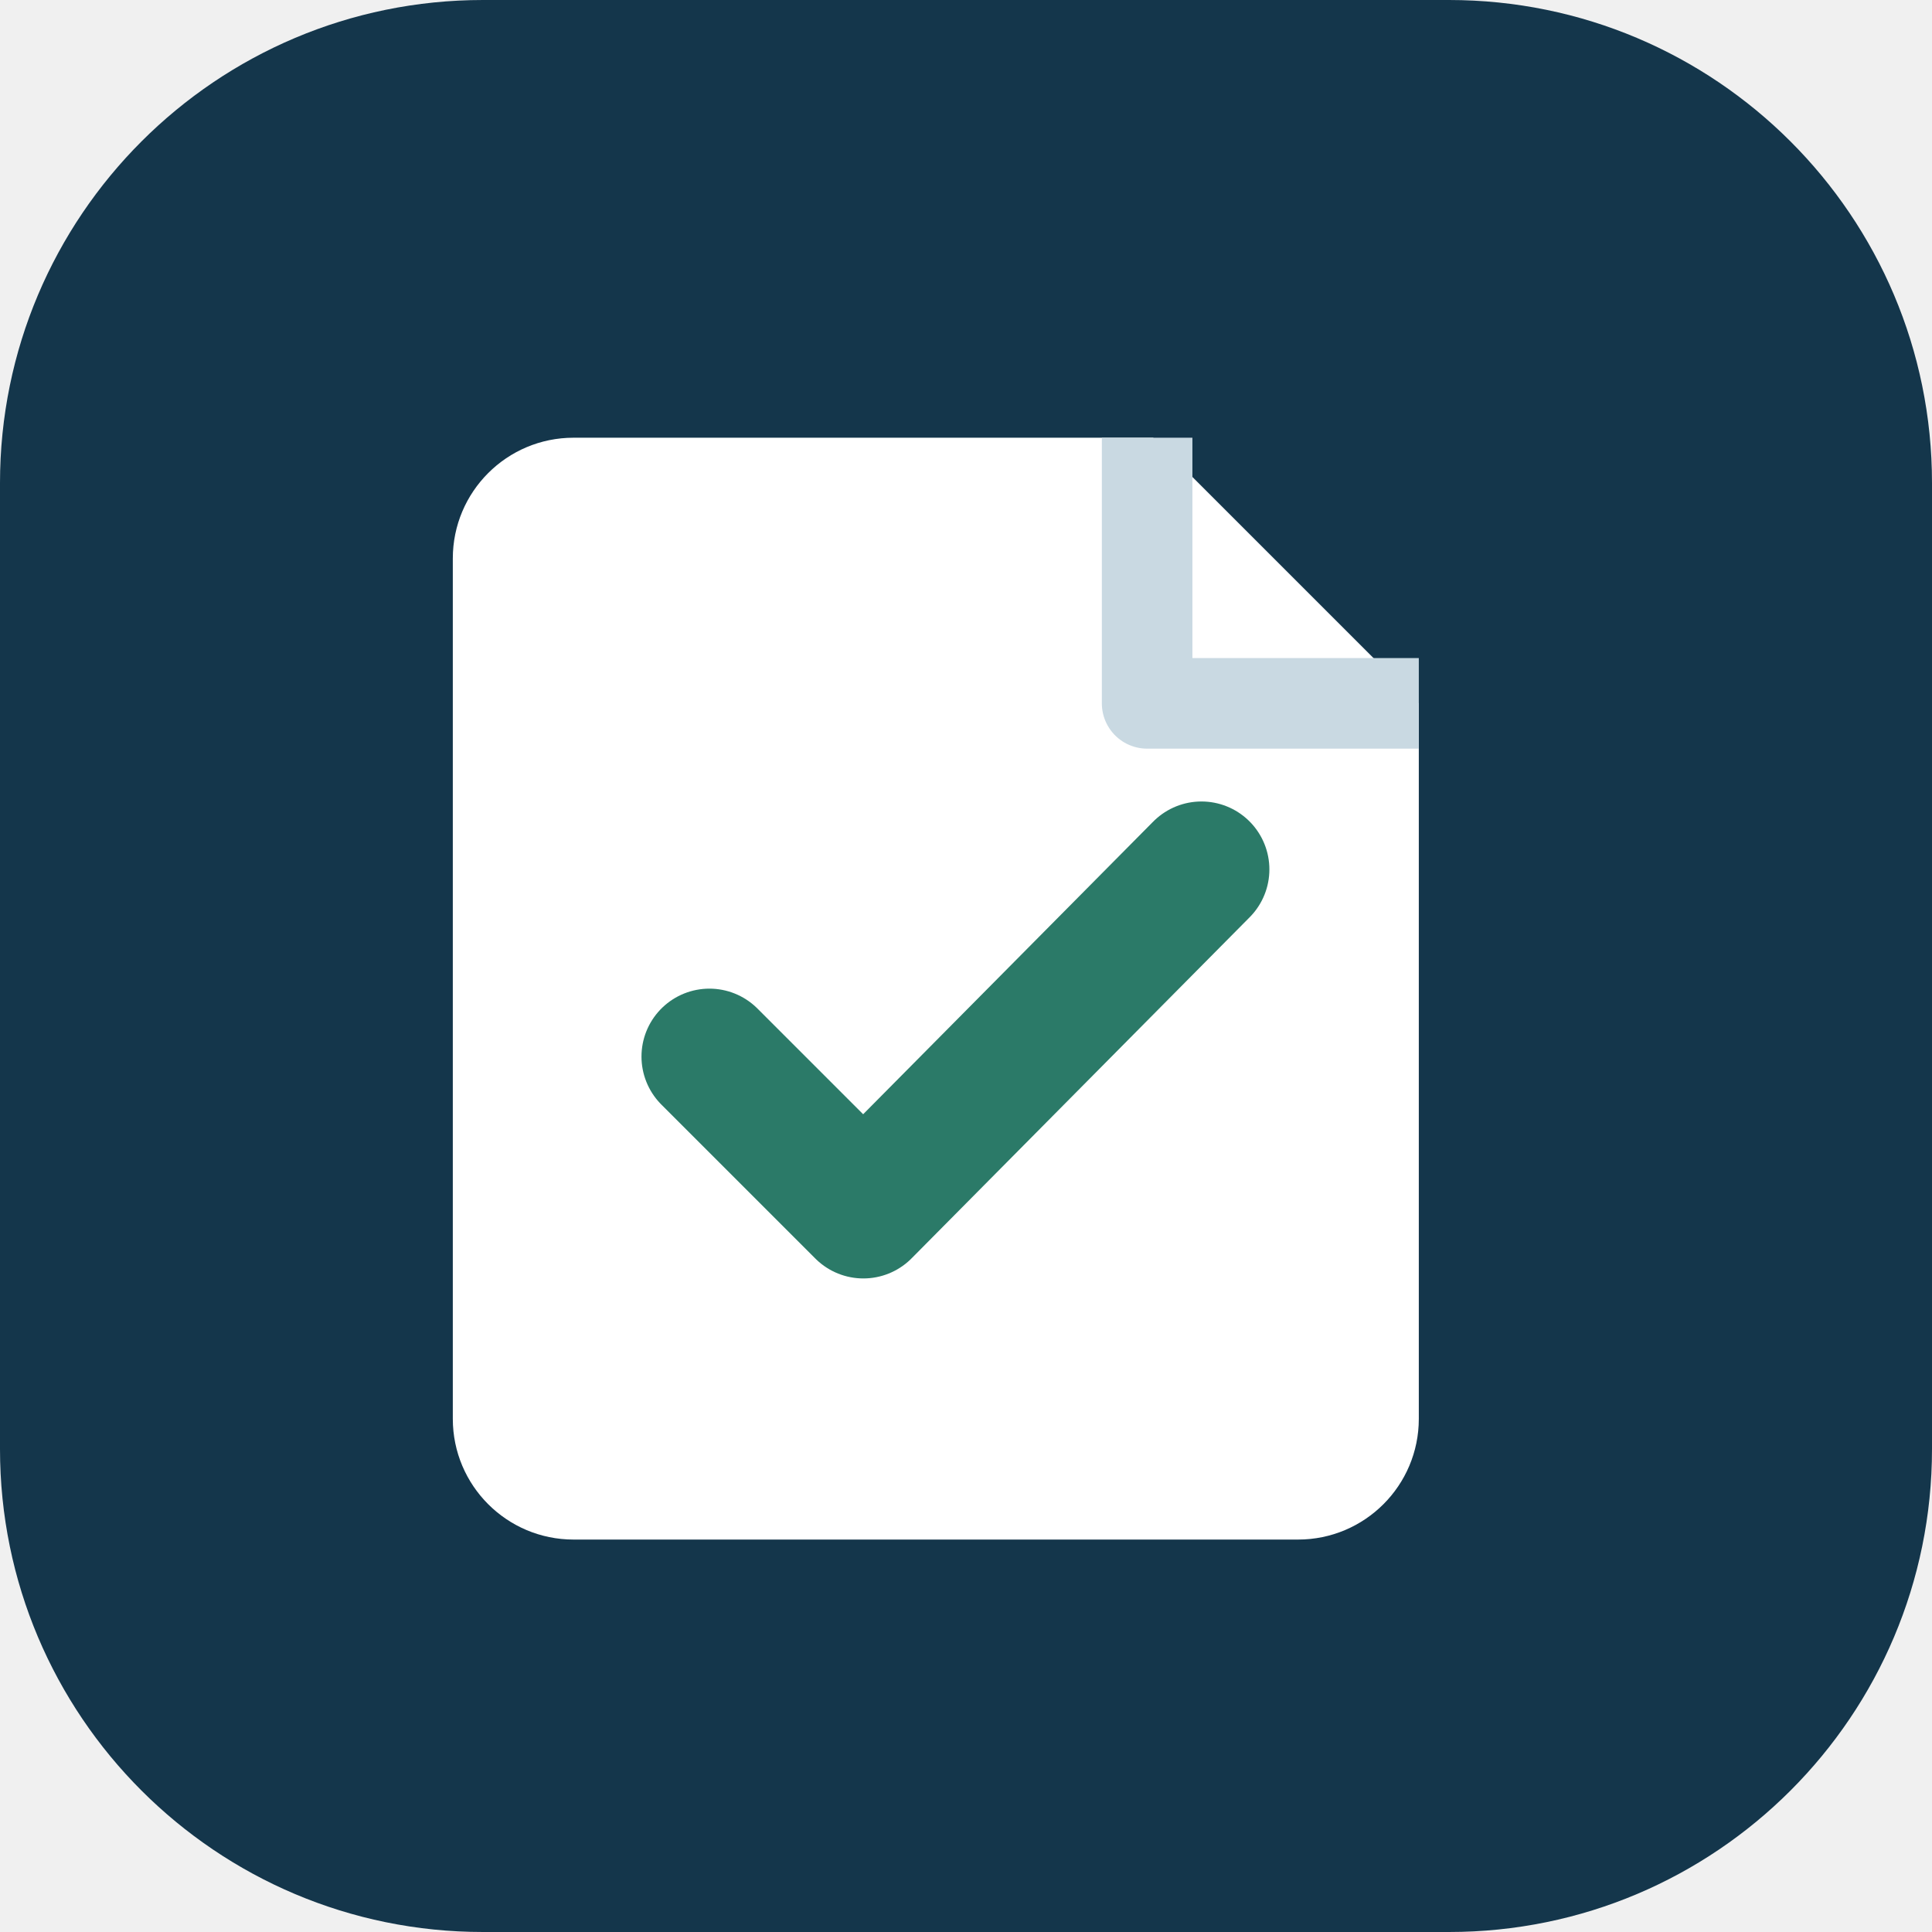
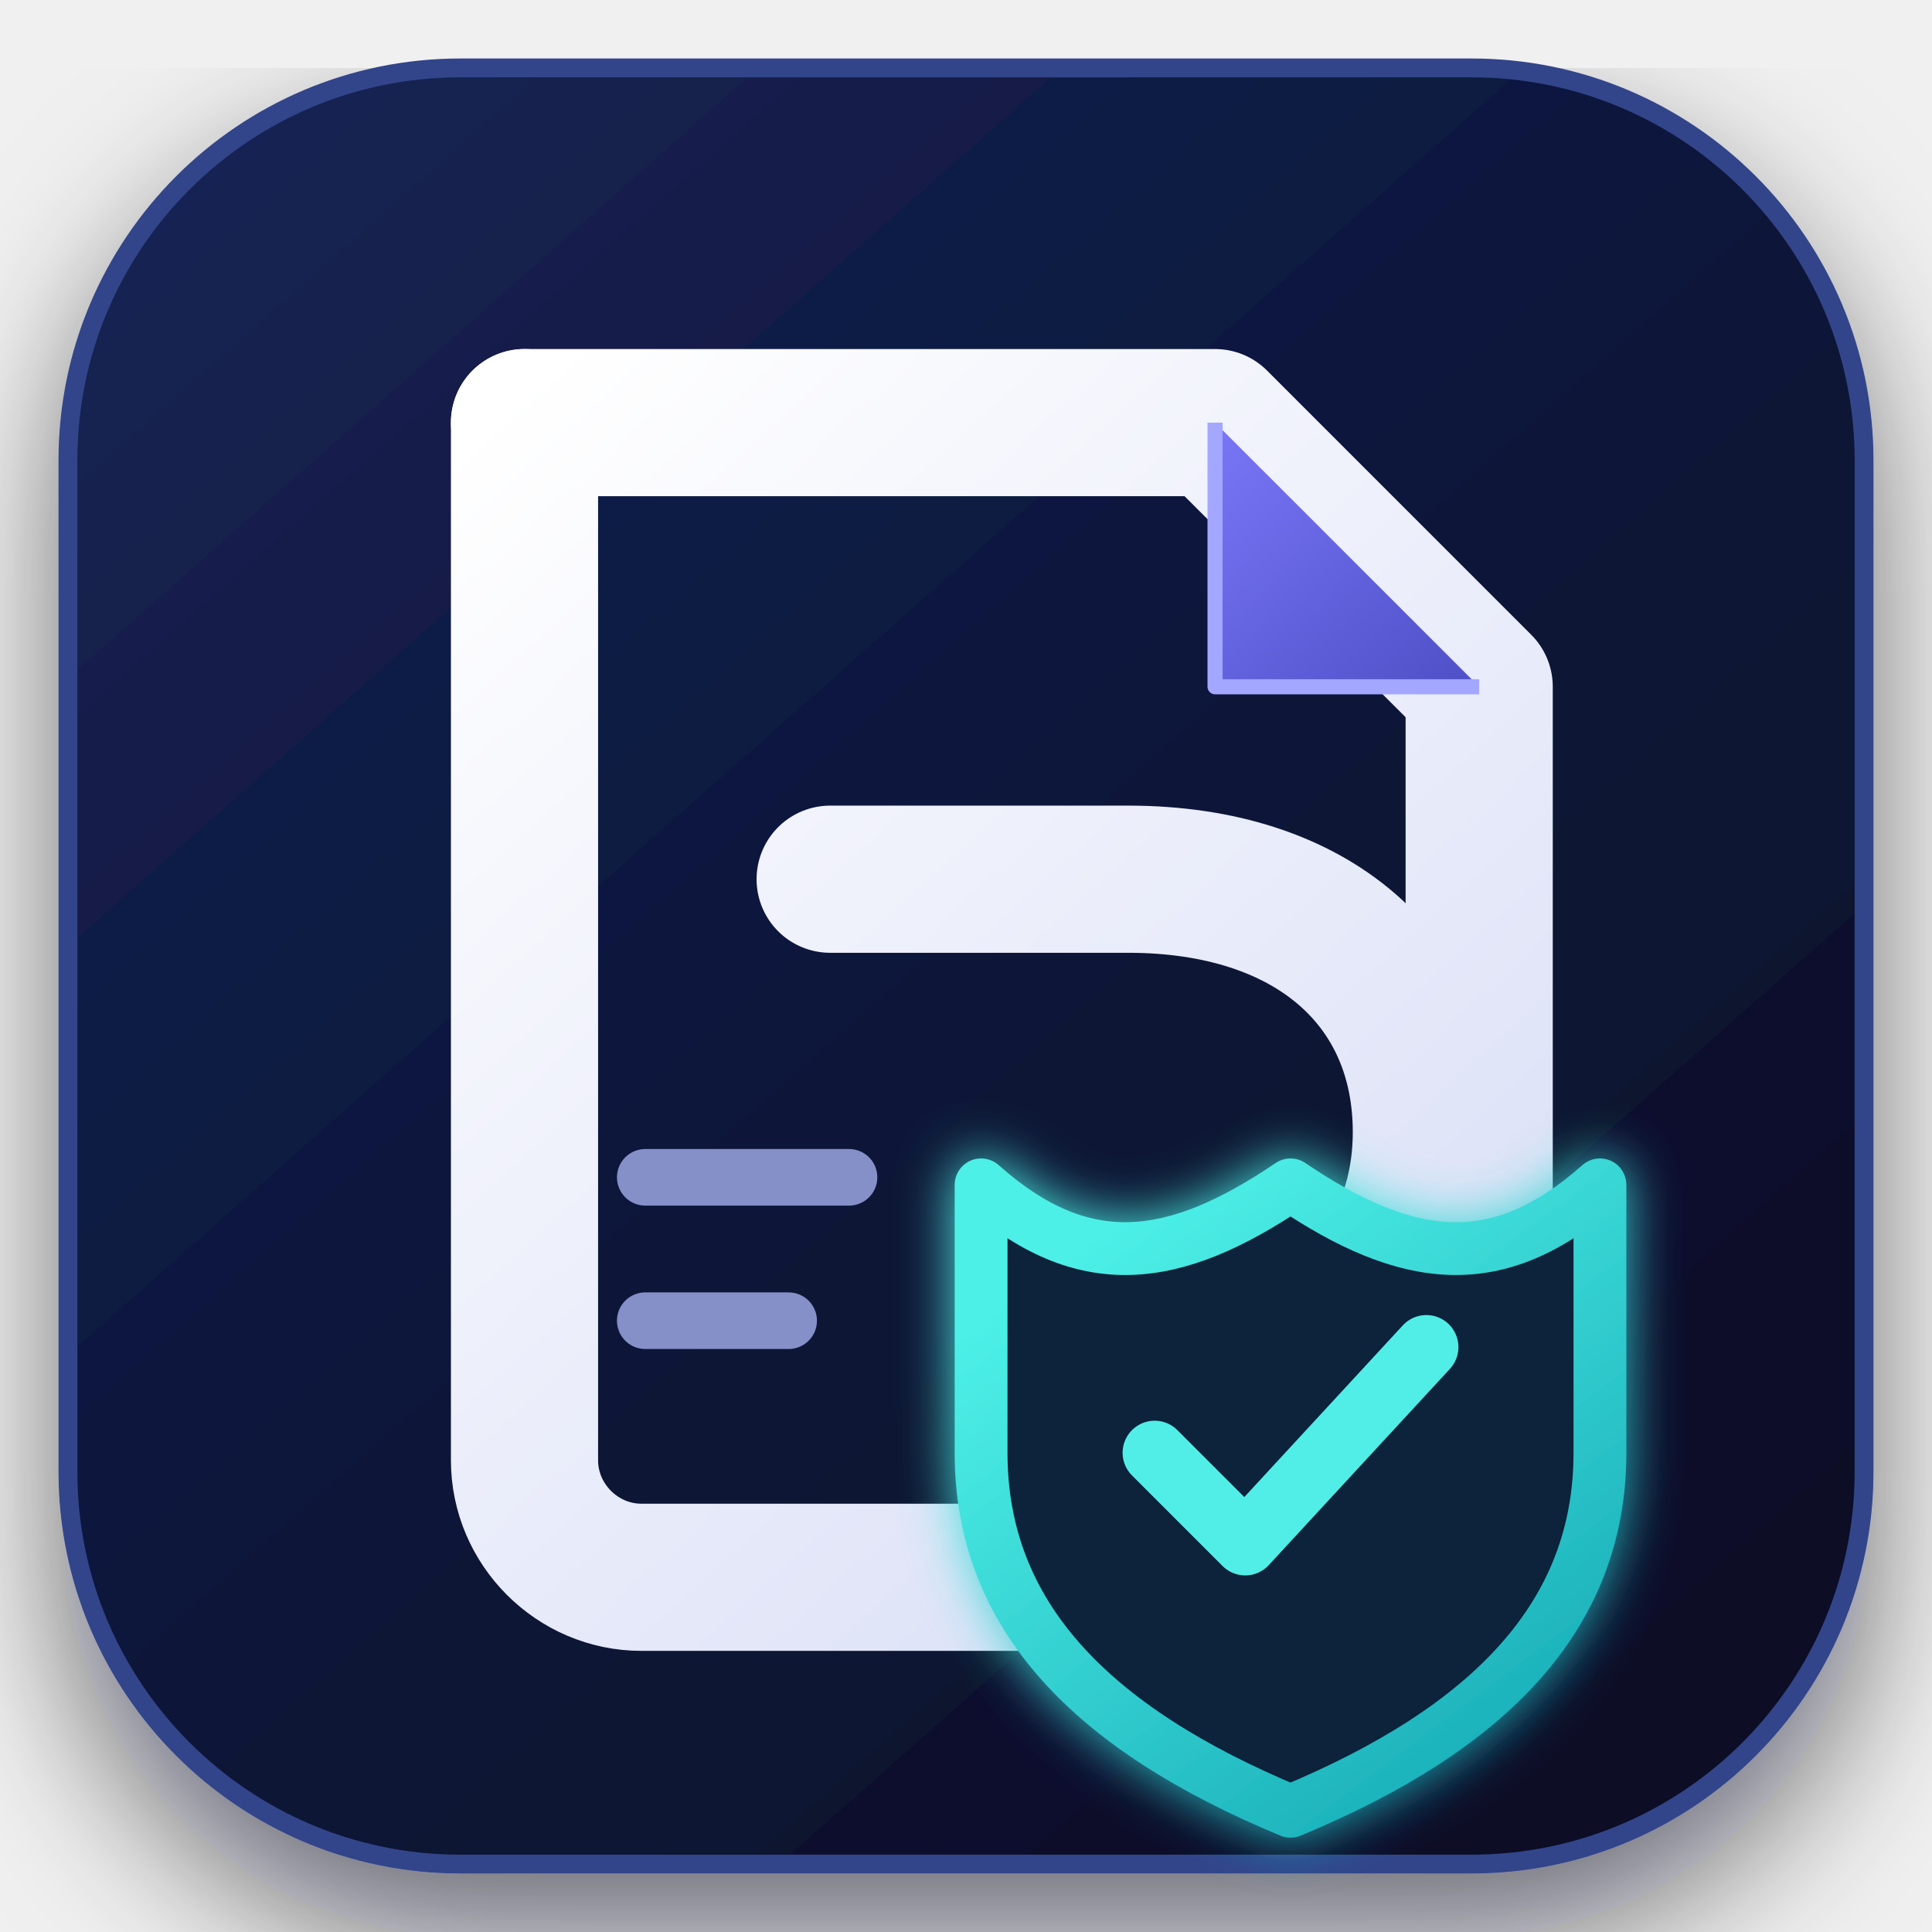
- <svg xmlns="http://www.w3.org/2000/svg" viewBox="0 0 64 64" role="img" aria-labelledby="title desc">
-   <rect width="64" height="64" rx="16" fill="#14364b" />
-   <path d="M19 14.5h19.2L47 23.3V47a4 4 0 0 1-4 4H19a4 4 0 0 1-4-4V18.5a4 4 0 0 1 4-4Z" fill="#fff" />
-   <path d="M38 14.5v8.8h9" fill="none" stroke="#c9d9e2" stroke-width="3" stroke-linejoin="round" />
-   <path d="m23.5 35 5.1 5.1L39.8 28.8" fill="none" stroke="#2b7a68" stroke-width="4.5" stroke-linecap="round" stroke-linejoin="round" />
+ <svg xmlns="http://www.w3.org/2000/svg" viewBox="0 0 512 512" role="img" aria-labelledby="title desc">
+   <defs>
+     <linearGradient id="tile" x1="42" y1="24" x2="454" y2="490" gradientUnits="userSpaceOnUse">
+       <stop stop-color="#172454" />
+       <stop offset=".54" stop-color="#0b1537" />
+       <stop offset="1" stop-color="#070d25" />
+     </linearGradient>
+     <linearGradient id="paper" x1="126" y1="112" x2="390" y2="402" gradientUnits="userSpaceOnUse">
+       <stop stop-color="#ffffff" />
+       <stop offset="1" stop-color="#d9def6" />
+     </linearGradient>
+     <linearGradient id="fold" x1="310" y1="102" x2="390" y2="190" gradientUnits="userSpaceOnUse">
+       <stop stop-color="#817dff" />
+       <stop offset="1" stop-color="#4c4dc4" />
+     </linearGradient>
+     <linearGradient id="shield" x1="326" y1="300" x2="435" y2="445" gradientUnits="userSpaceOnUse">
+       <stop stop-color="#4df0e7" />
+       <stop offset="1" stop-color="#19aeb9" />
+     </linearGradient>
+     <filter id="shadow" x="-25%" y="-25%" width="150%" height="150%">
+       <feDropShadow dx="0" dy="18" stdDeviation="20" flood-color="#020617" flood-opacity=".55" />
+     </filter>
+     <filter id="glow" x="-40%" y="-40%" width="180%" height="180%">
+       <feGaussianBlur stdDeviation="7" result="blur" />
+       <feMerge>
+         <feMergeNode in="blur" />
+         <feMergeNode in="SourceGraphic" />
+       </feMerge>
+     </filter>
+   </defs>
+   <rect x="18" y="18" width="476" height="476" rx="104" fill="url(#tile)" stroke="#33458a" stroke-width="5" filter="url(#shadow)" />
+   <path d="M139 112h183l70 70v181" fill="none" stroke="url(#paper)" stroke-width="39" stroke-linecap="round" stroke-linejoin="round" />
+   <path d="M322 112v70h70" fill="url(#fold)" stroke="#a3a7ff" stroke-width="4" stroke-linejoin="round" />
+   <path d="M139 112v275c0 17 14 31 31 31h171" fill="none" stroke="url(#paper)" stroke-width="39" stroke-linecap="round" stroke-linejoin="round" />
+   <path d="M220 233h79c49 0 79 27 79 67 0 37-27 63-68 67l67 75" fill="none" stroke="url(#paper)" stroke-width="39" stroke-linecap="round" stroke-linejoin="round" />
+   <path d="M171 312h54M171 350h38" stroke="#858fc8" stroke-width="15" stroke-linecap="round" />
+   <g filter="url(#glow)">
+     <path d="M342 314c31 21 55 24 82 0v71c0 43-29 73-82 95-53-22-82-52-82-95v-71c27 24 51 21 82 0Z" fill="#08223a" stroke="url(#shield)" stroke-width="14" stroke-linejoin="round" />
+     <path d="m306 385 24 24 48-52" fill="none" stroke="#51eee7" stroke-width="17" stroke-linecap="round" stroke-linejoin="round" />
+   </g>
</svg>
